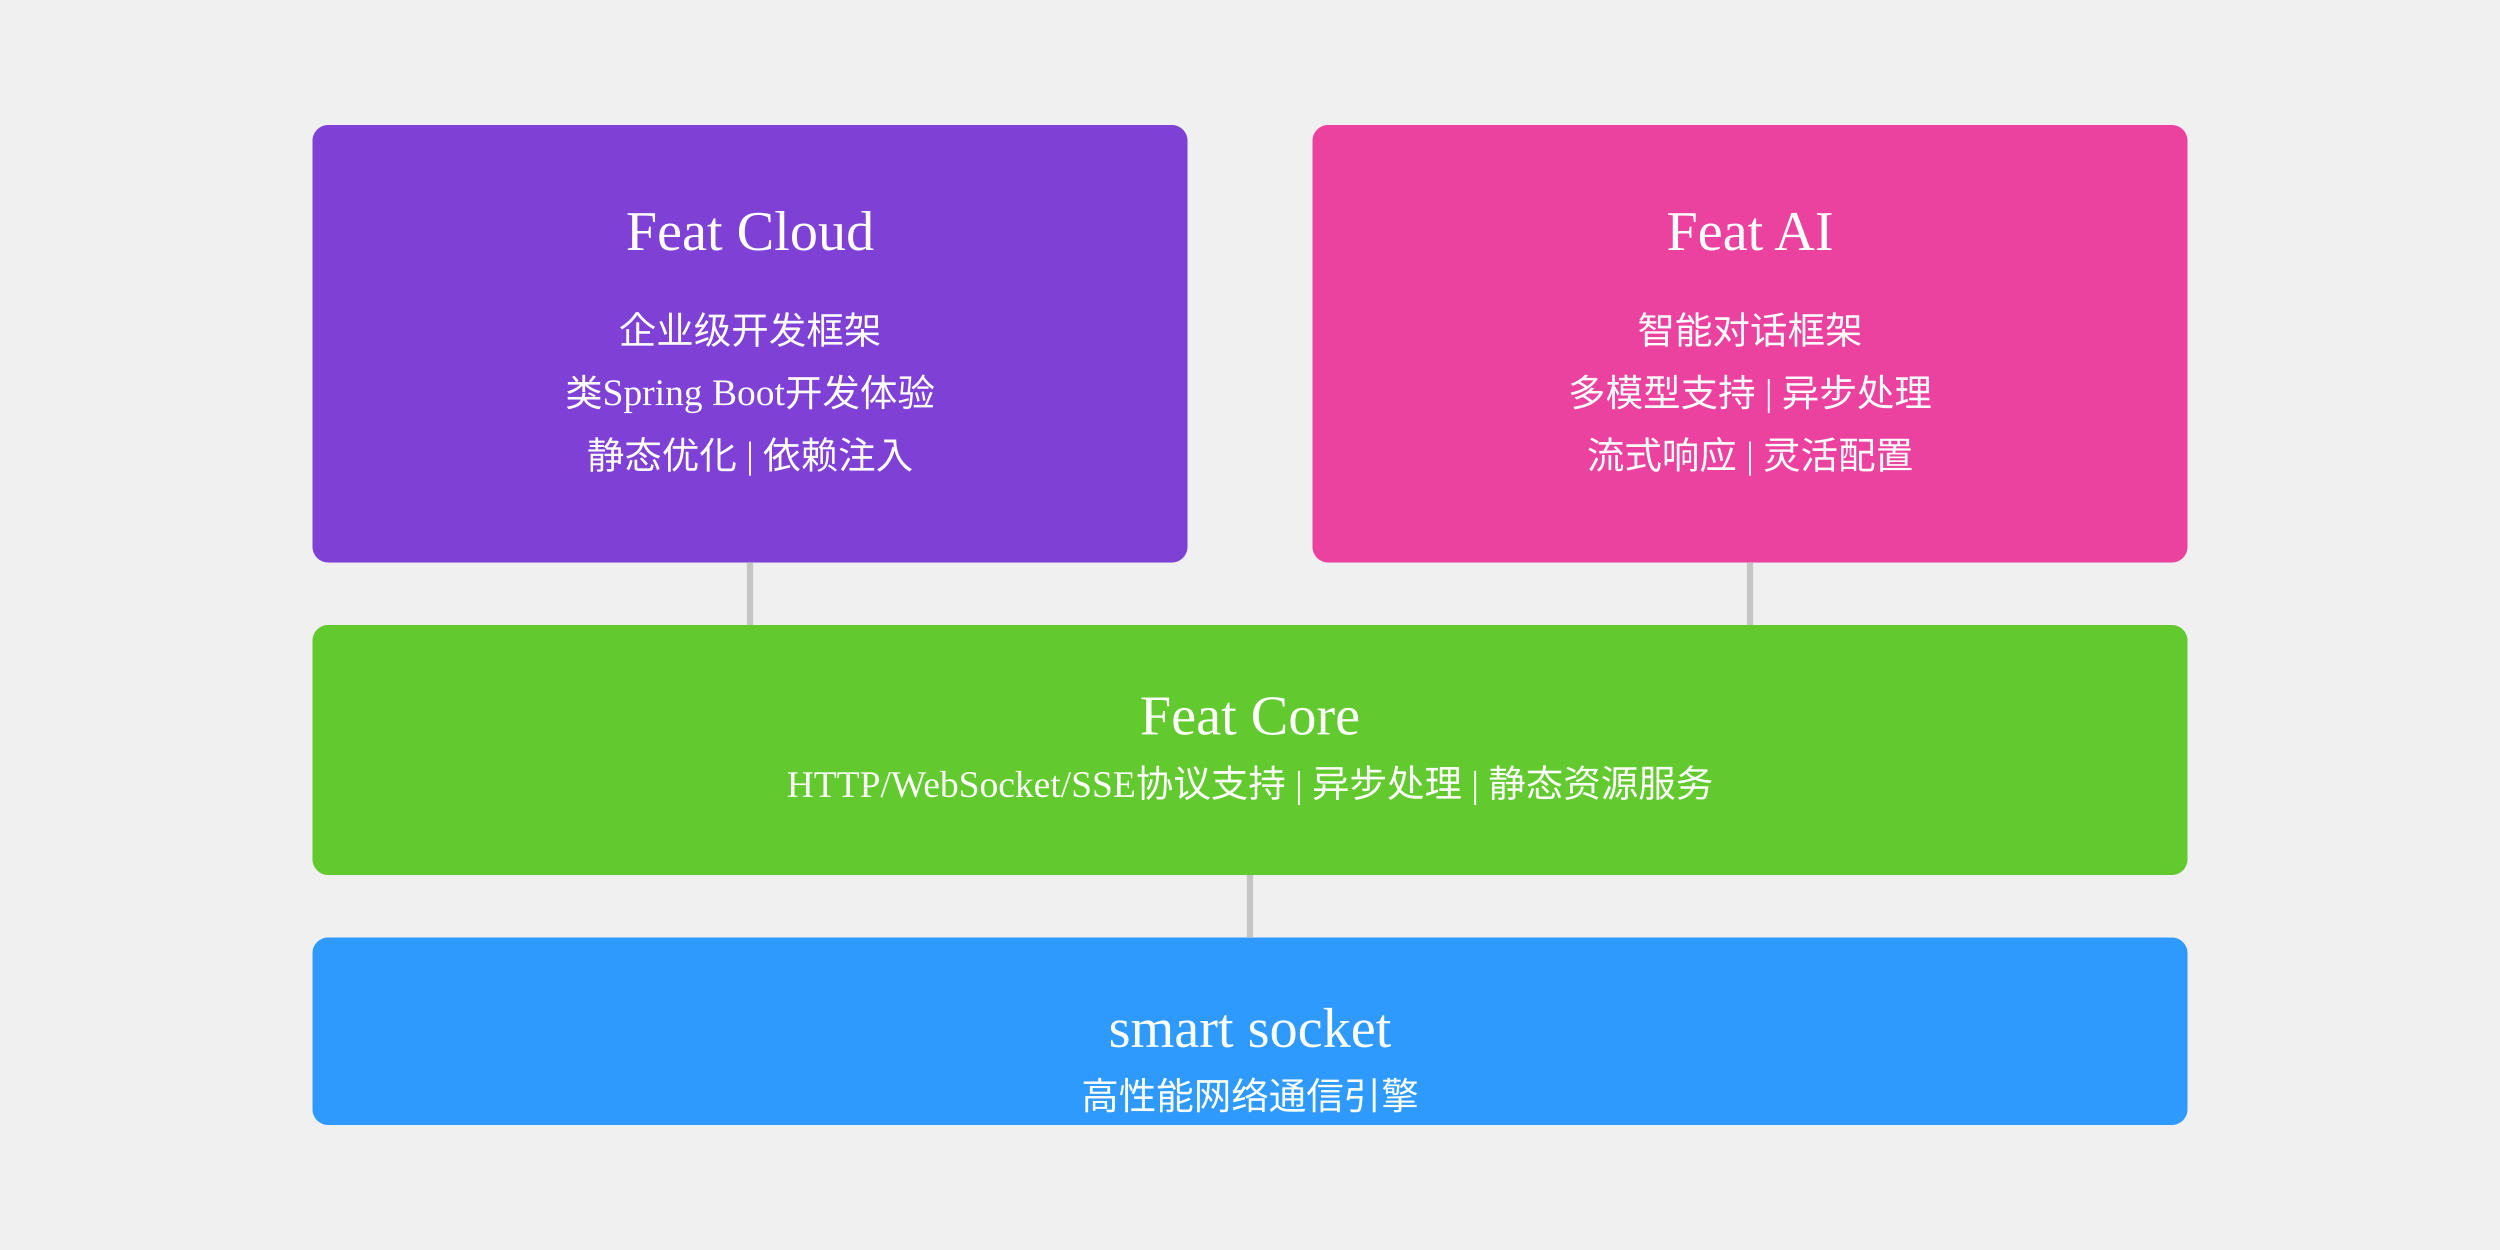
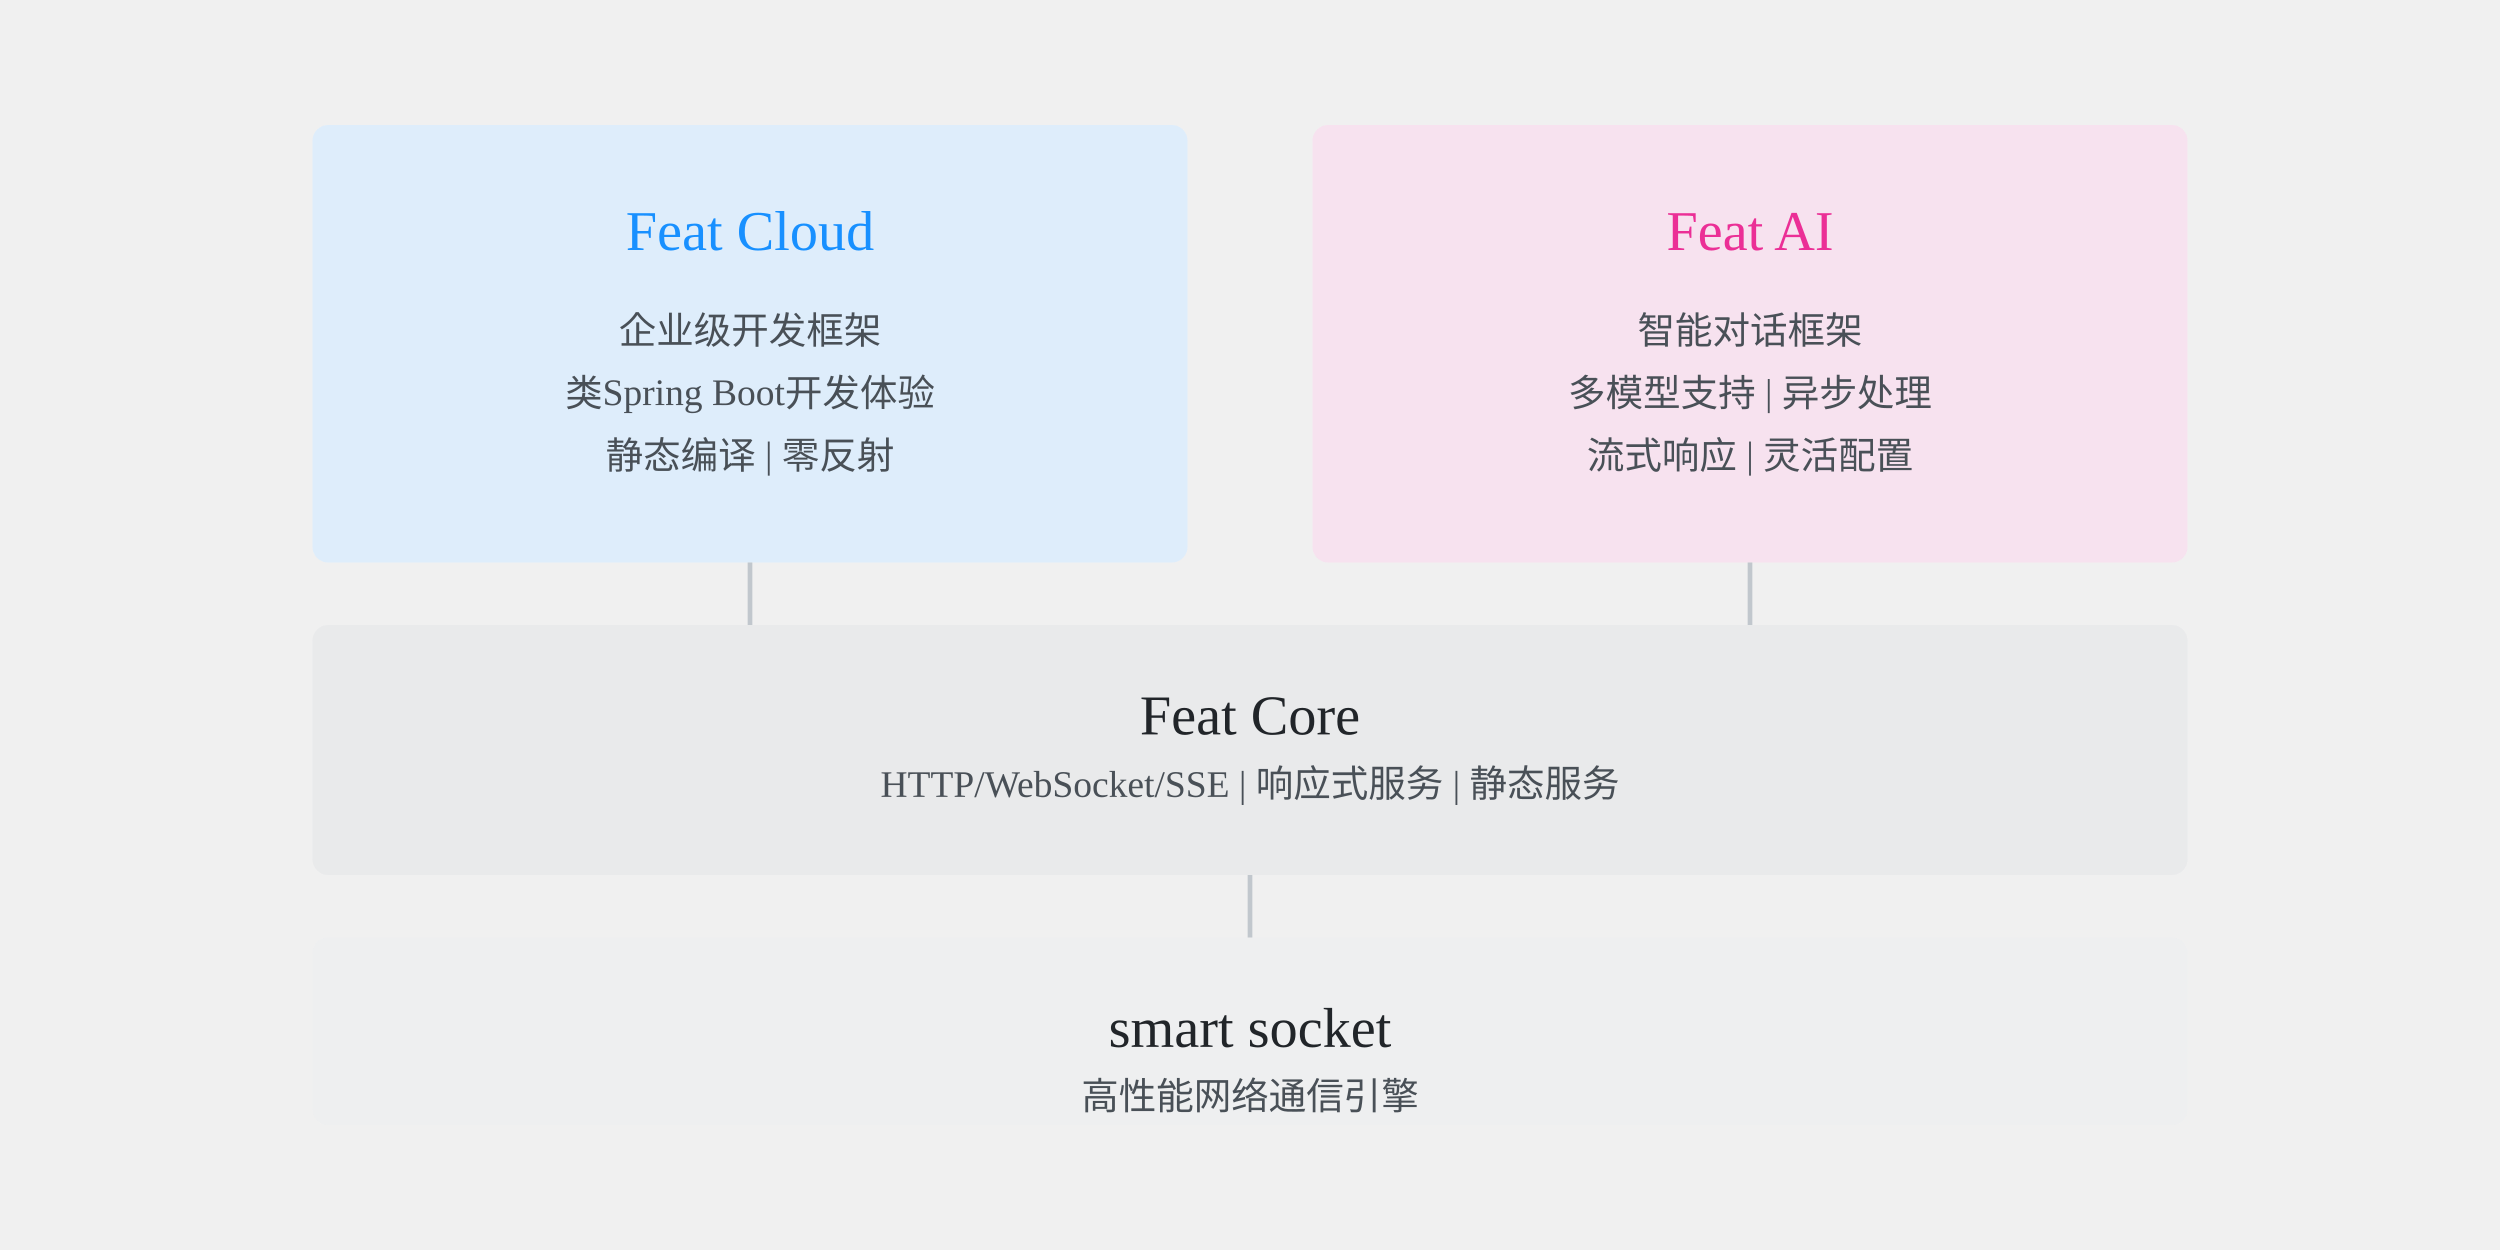
<svg xmlns="http://www.w3.org/2000/svg" width="800" height="400">
  <g transform="translate(0,300)">
-     <rect x="100" y="0" width="600" height="60" rx="5" fill="#1890ff" opacity="0.9" />
-     <text x="400" y="35" font-size="18" text-anchor="middle" fill="white">smart socket</text>
-     <text x="400" y="55" font-size="12" text-anchor="middle" fill="white">高性能网络通信引擎</text>
+     <rect x="100" y="0" width="600" height="60" rx="5" fill="#f8f9fa" />
+     <rect x="100" y="0" width="600" height="60" rx="5" fill="#212529" opacity="0.05" />
+     <text x="400" y="35" font-size="18" text-anchor="middle" fill="#212529" font-weight="500">smart socket</text>
+     <text x="400" y="55" font-size="12" text-anchor="middle" fill="#495057">高性能网络通信引擎</text>
  </g>
  <g transform="translate(0,200)">
-     <rect x="100" y="0" width="600" height="80" rx="5" fill="#52c41a" opacity="0.9" />
-     <text x="400" y="35" font-size="18" text-anchor="middle" fill="white">Feat Core</text>
-     <text x="400" y="55" font-size="12" text-anchor="middle" fill="white">HTTP/WebSocket/SSE协议支持 | 异步处理 | 静态资源服务</text>
+     <rect x="100" y="0" width="600" height="80" rx="5" fill="#f8f9fa" />
+     <rect x="100" y="0" width="600" height="80" rx="5" fill="#343a40" opacity="0.08" />
+     <text x="400" y="35" font-size="18" text-anchor="middle" fill="#212529" font-weight="500">Feat Core</text>
+     <text x="400" y="55" font-size="12" text-anchor="middle" fill="#495057">HTTP/WebSocket/SSE | 响应式服务 | 静态服务</text>
  </g>
  <g transform="translate(0,40)">
    <g transform="translate(0,0)">
-       <rect x="100" y="0" width="280" height="140" rx="5" fill="#722ed1" opacity="0.9" />
-       <text x="240" y="40" font-size="18" text-anchor="middle" fill="white">Feat Cloud</text>
-       <text x="240" y="70" font-size="12" text-anchor="middle" fill="white">企业级开发框架</text>
-       <text x="240" y="90" font-size="12" text-anchor="middle" fill="white">类Spring Boot开发体验</text>
-       <text x="240" y="110" font-size="12" text-anchor="middle" fill="white">静态优化 | 依赖注入</text>
+       <rect x="100" y="0" width="280" height="140" rx="5" fill="#f8f9fa" />
+       <rect x="100" y="0" width="280" height="140" rx="5" fill="#1890ff" opacity="0.12" />
+       <text x="240" y="40" font-size="18" text-anchor="middle" fill="#1890ff" font-weight="500">Feat Cloud</text>
+       <text x="240" y="70" font-size="12" text-anchor="middle" fill="#495057">企业级开发框架</text>
+       <text x="240" y="90" font-size="12" text-anchor="middle" fill="#495057">类Spring Boot开发体验</text>
+       <text x="240" y="110" font-size="12" text-anchor="middle" fill="#495057">静态编译 | 零反射</text>
    </g>
    <g transform="translate(320,0)">
-       <rect x="100" y="0" width="280" height="140" rx="5" fill="#eb2f96" opacity="0.9" />
-       <text x="240" y="40" font-size="18" text-anchor="middle" fill="white">Feat AI</text>
-       <text x="240" y="70" font-size="12" text-anchor="middle" fill="white">智能对话框架</text>
-       <text x="240" y="90" font-size="12" text-anchor="middle" fill="white">多模型支持 | 异步处理</text>
-       <text x="240" y="110" font-size="12" text-anchor="middle" fill="white">流式响应 | 灵活配置</text>
+       <rect x="100" y="0" width="280" height="140" rx="5" fill="#f8f9fa" />
+       <rect x="100" y="0" width="280" height="140" rx="5" fill="#eb2f96" opacity="0.12" />
+       <text x="240" y="40" font-size="18" text-anchor="middle" fill="#eb2f96" font-weight="500">Feat AI</text>
+       <text x="240" y="70" font-size="12" text-anchor="middle" fill="#495057">智能对话框架</text>
+       <text x="240" y="90" font-size="12" text-anchor="middle" fill="#495057">多模型支持 | 异步处理</text>
+       <text x="240" y="110" font-size="12" text-anchor="middle" fill="#495057">流式响应 | 灵活配置</text>
    </g>
  </g>
-   <g stroke="#999" stroke-width="2" opacity="0.5">
+   <g stroke="#adb5bd" stroke-width="1.5" opacity="0.7">
    <line x1="240" y1="180" x2="240" y2="200" />
    <line x1="560" y1="180" x2="560" y2="200" />
    <line x1="400" y1="280" x2="400" y2="300" />
  </g>
</svg>
